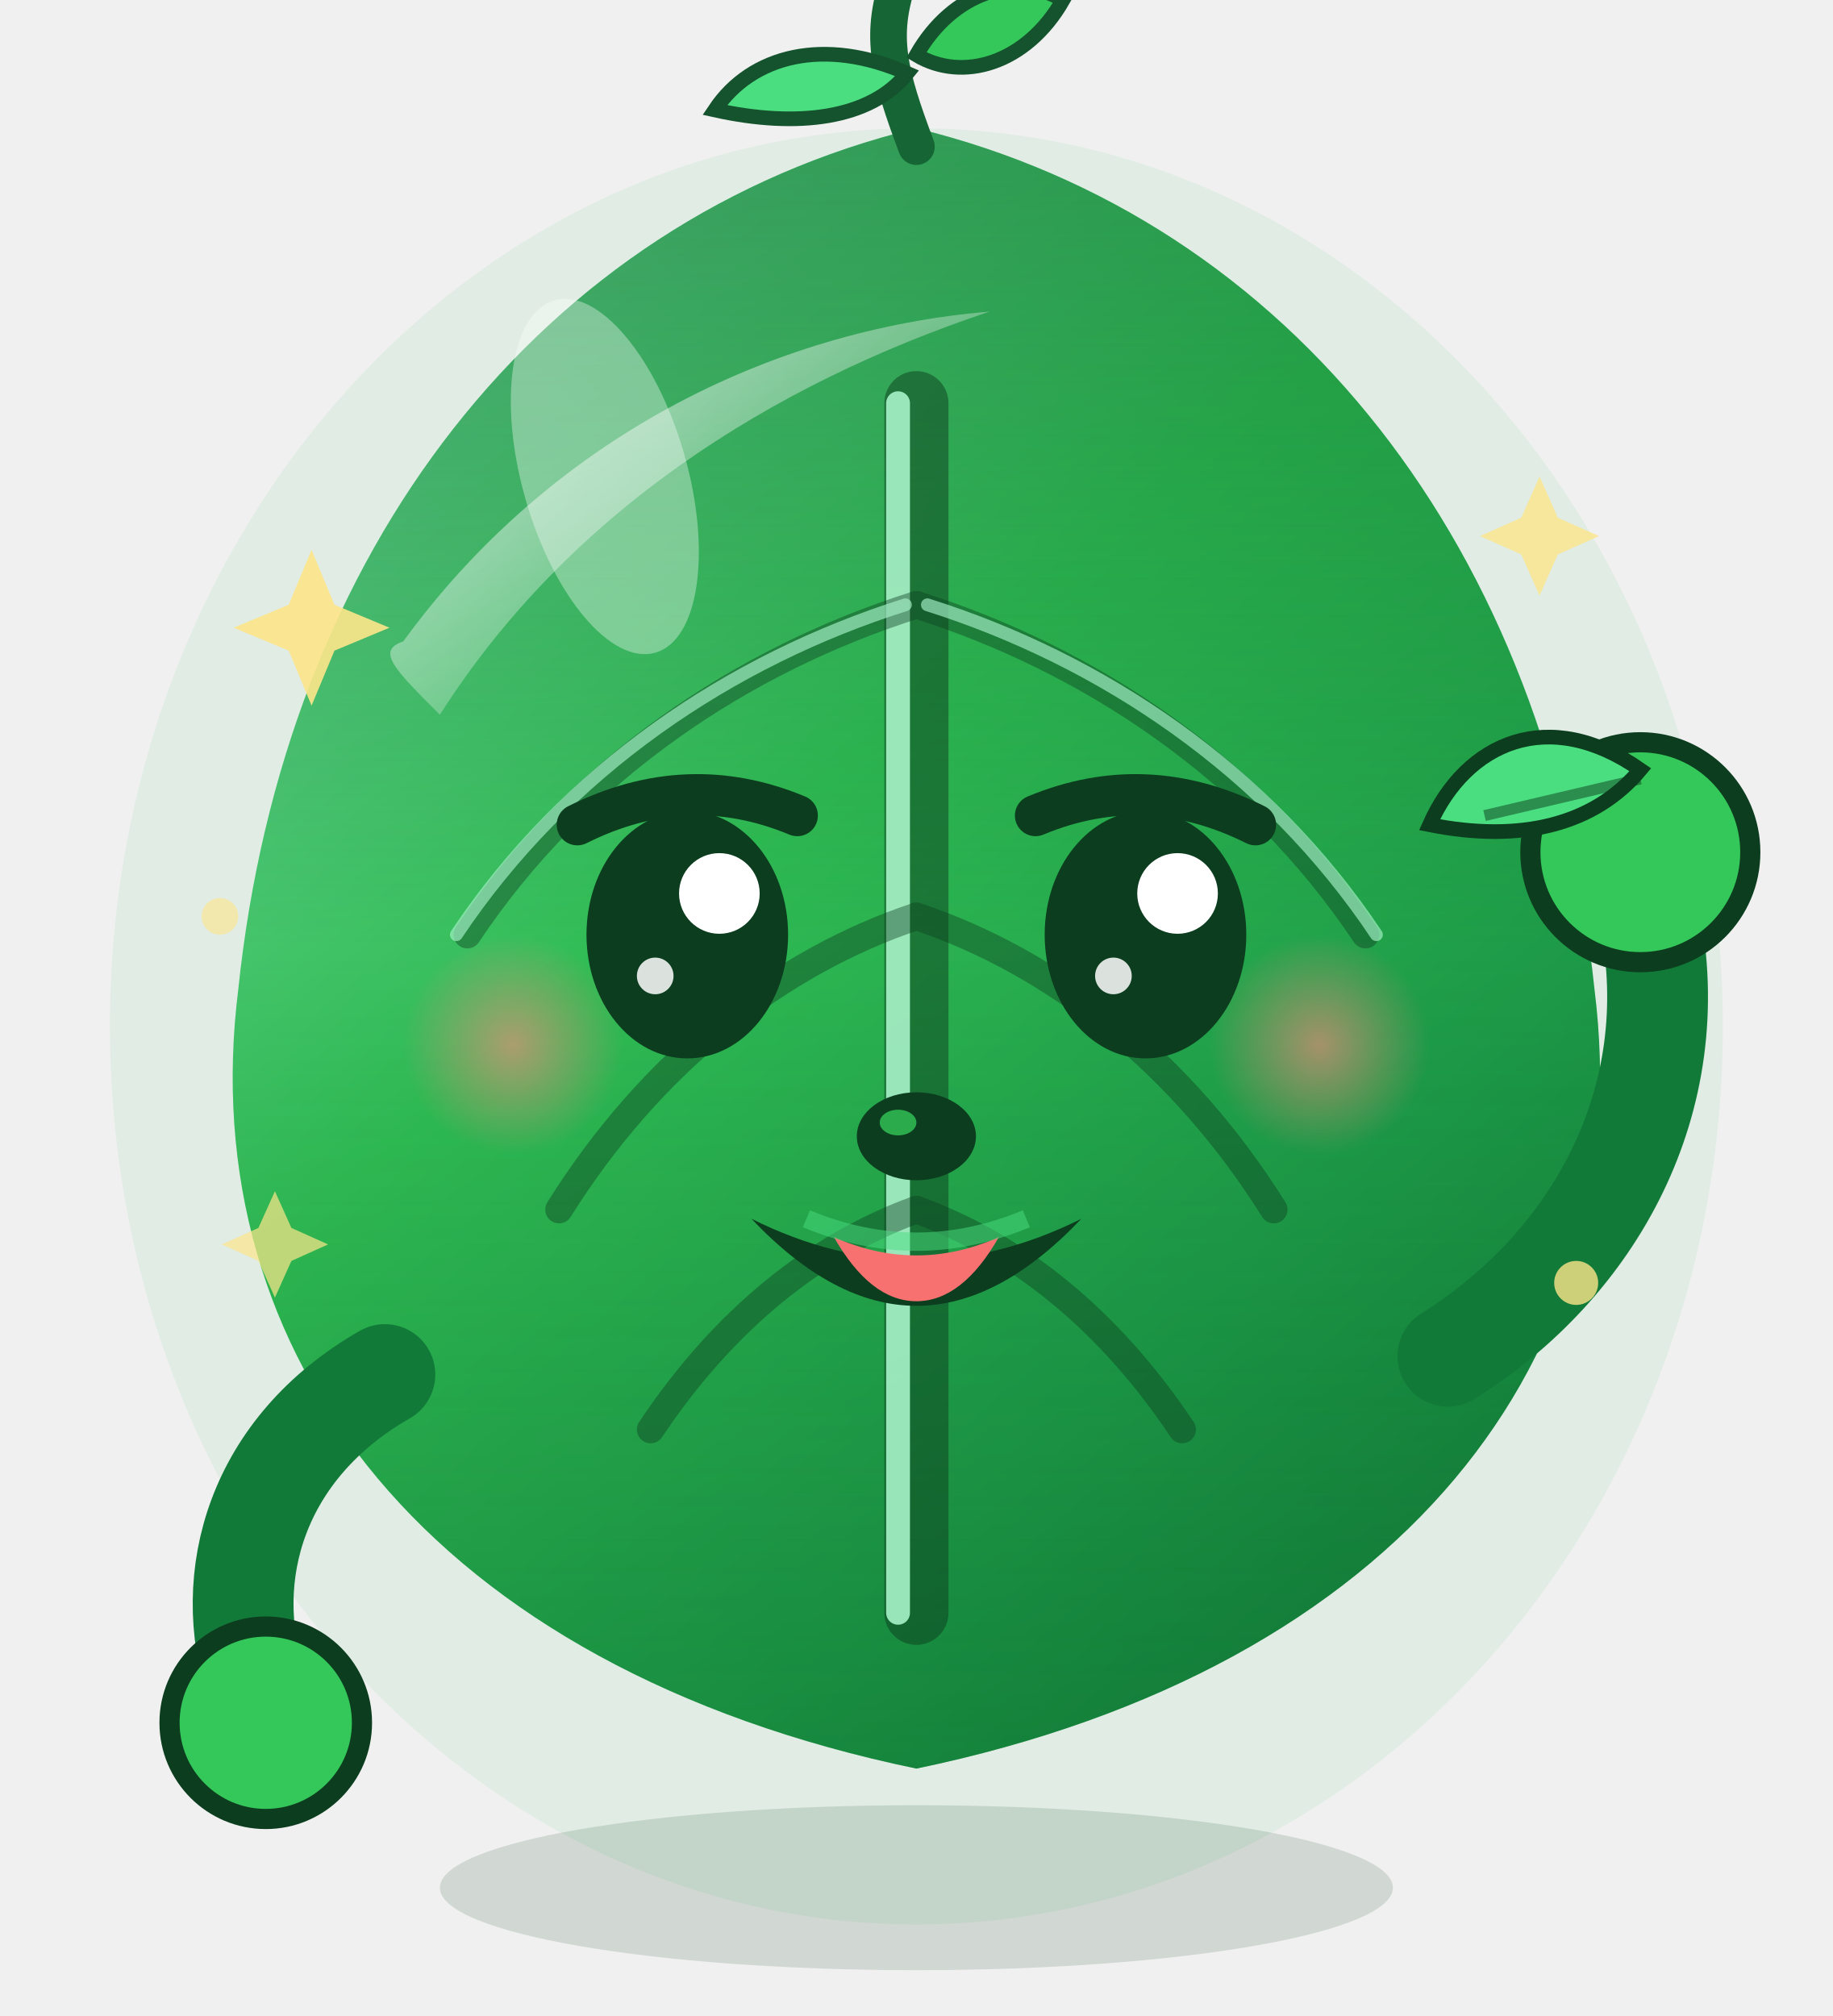
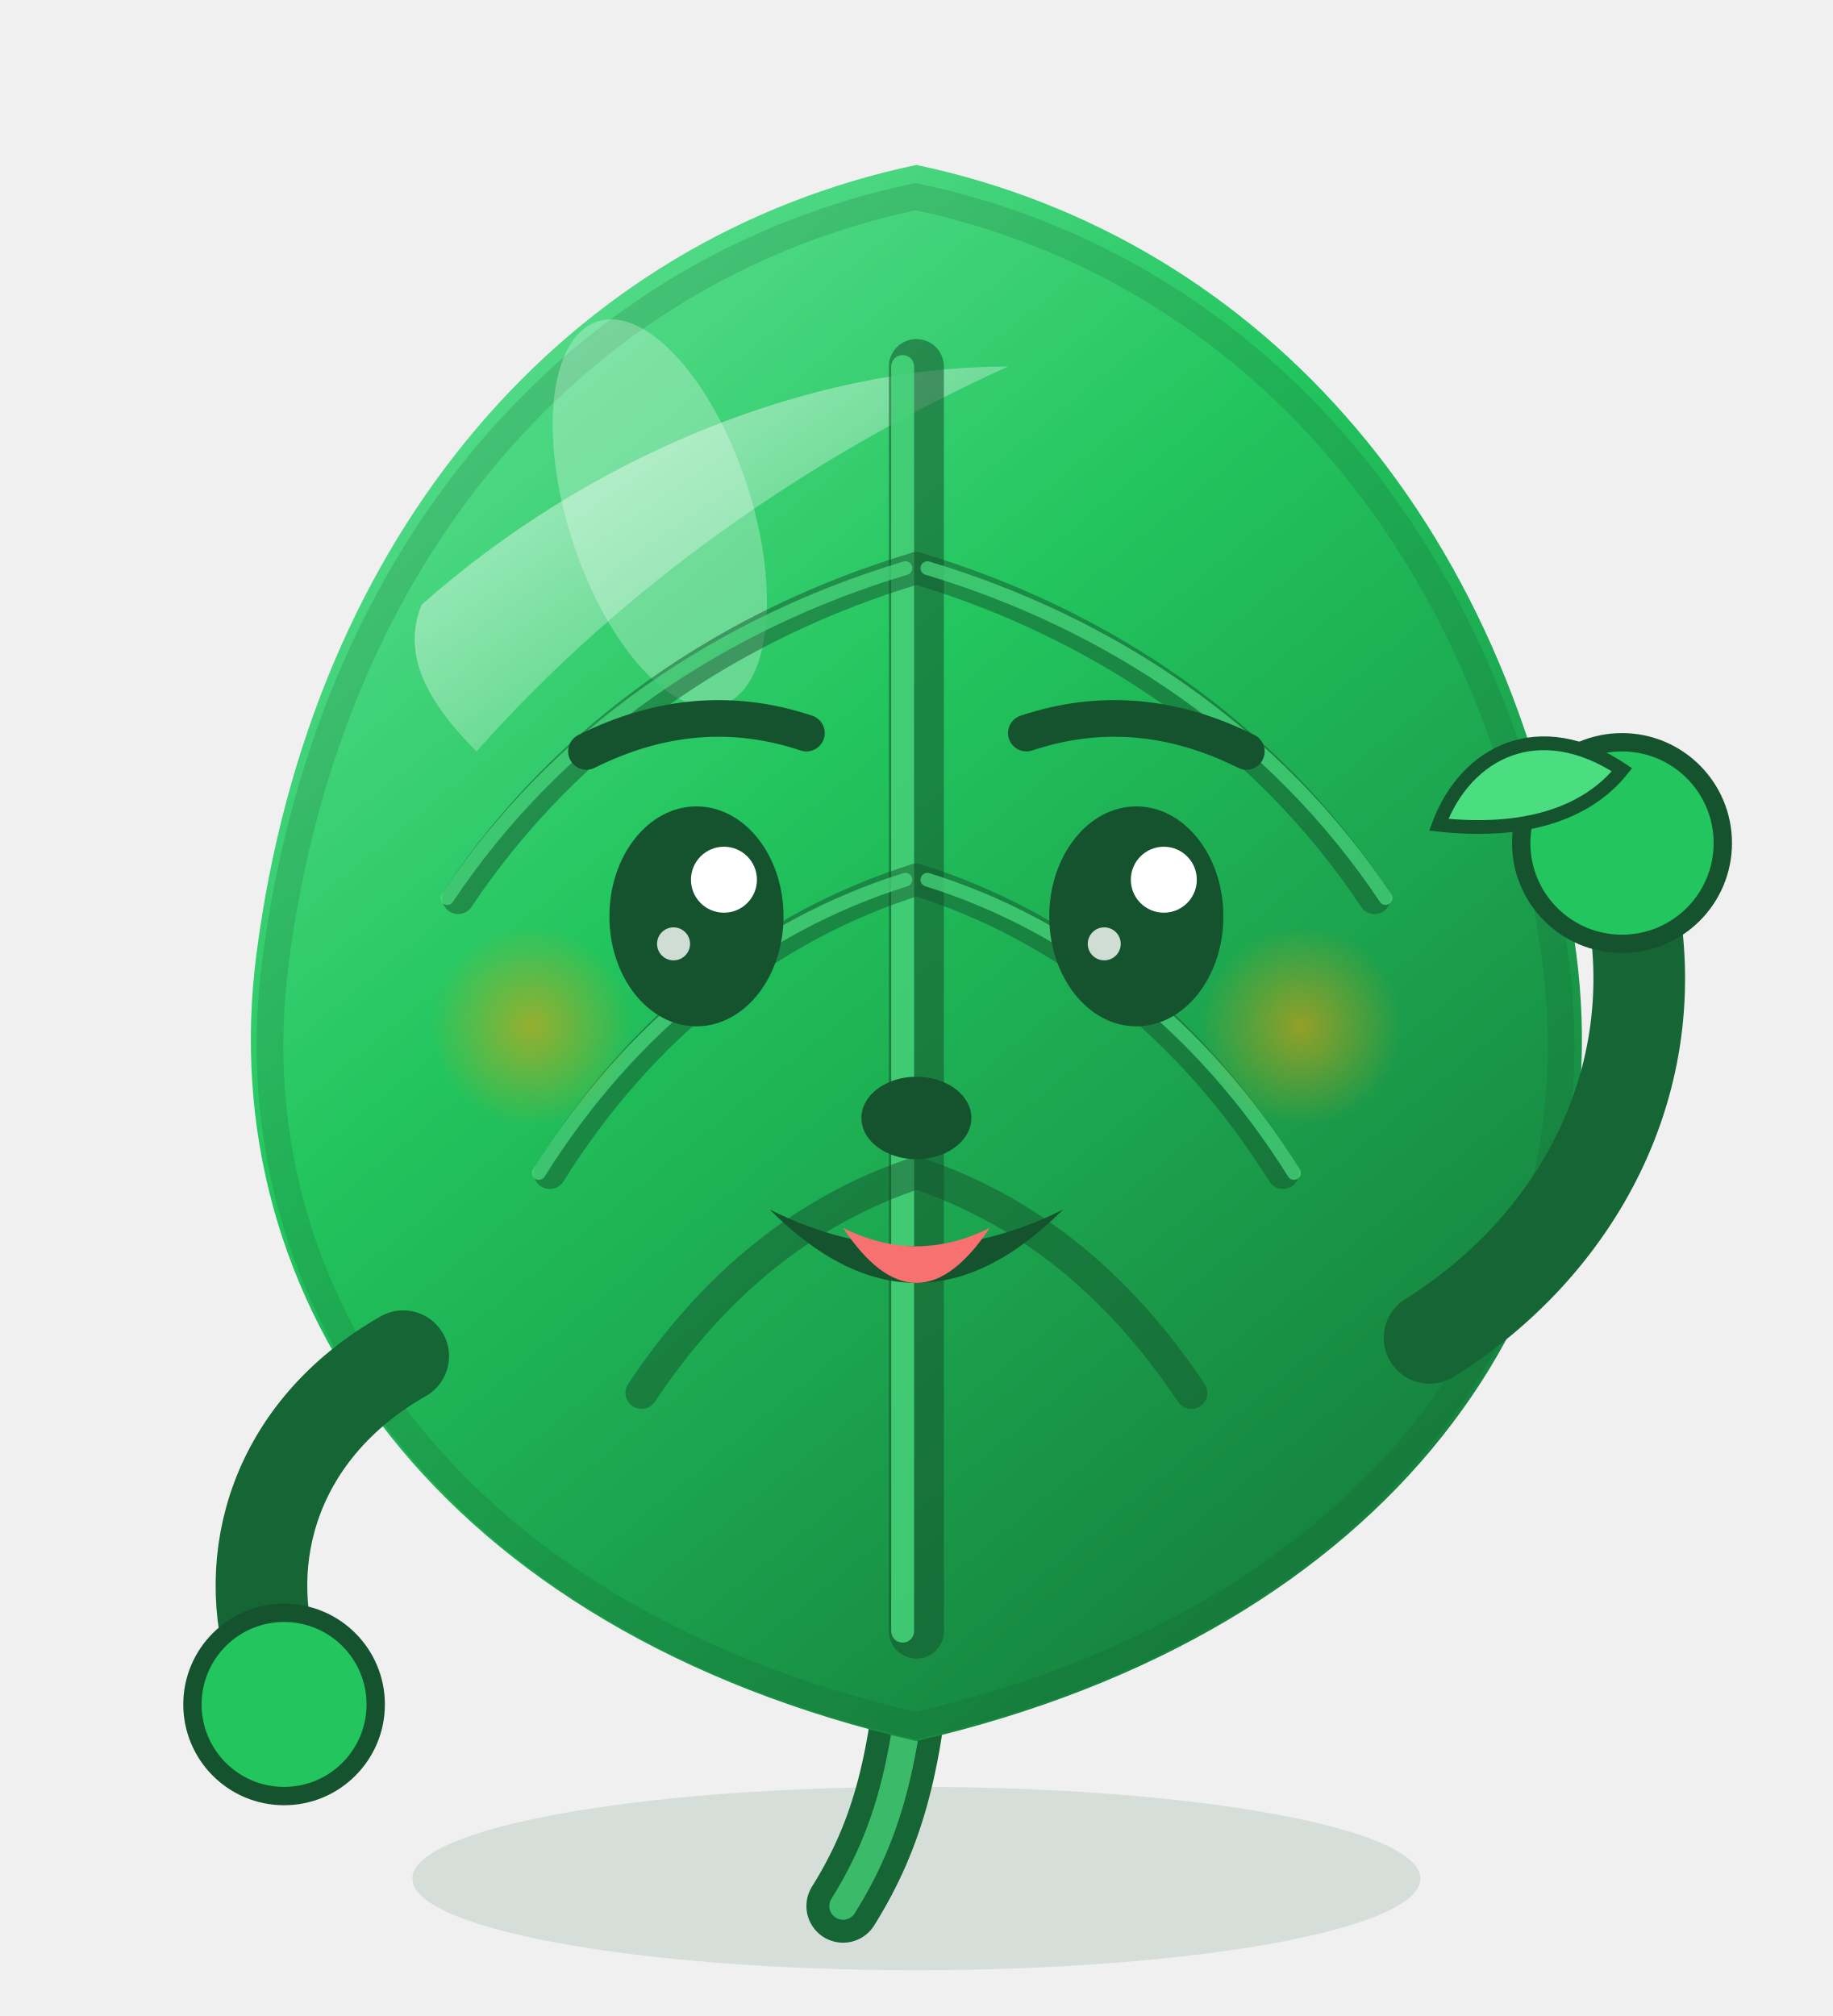
<svg xmlns="http://www.w3.org/2000/svg" viewBox="0 0 200 220" role="img" aria-label="Eco, la mascota hoja de EcoMarket">
  <defs>
-     <linearGradient id="leafMain" x1="0.15" y1="0" x2="0.85" y2="1">
-       <stop offset="0" stop-color="#7BE3A8" />
-       <stop offset="0.4" stop-color="#34C759" />
-       <stop offset="0.75" stop-color="#1E9E4A" />
-       <stop offset="1" stop-color="#127A38" />
-     </linearGradient>
-     <linearGradient id="leafEdge" x1="0" y1="0" x2="0" y2="1">
-       <stop offset="0" stop-color="#0E6B2E" stop-opacity="0.55" />
-       <stop offset="0.5" stop-color="#0E6B2E" stop-opacity="0.12" />
-       <stop offset="1" stop-color="#0E6B2E" stop-opacity="0.35" />
+     <linearGradient id="leafMain" x1="0" y1="0" x2="0.7" y2="1">
+       <stop offset="0" stop-color="#6EE7A0" />
+       <stop offset="0.45" stop-color="#22C55E" />
+       <stop offset="1" stop-color="#15803D" />
    </linearGradient>
    <linearGradient id="leafShine" x1="0" y1="0" x2="1" y2="1">
-       <stop offset="0" stop-color="#FFFFFF" stop-opacity="0.9" />
-       <stop offset="0.6" stop-color="#FFFFFF" stop-opacity="0.25" />
+       <stop offset="0" stop-color="#FFFFFF" stop-opacity="0.85" />
      <stop offset="1" stop-color="#FFFFFF" stop-opacity="0" />
    </linearGradient>
    <radialGradient id="blush" cx="0.5" cy="0.5" r="0.5">
-       <stop offset="0" stop-color="#FF8A80" stop-opacity="0.6" />
-       <stop offset="1" stop-color="#FF8A80" stop-opacity="0" />
-     </radialGradient>
-     <radialGradient id="eyeGloss" cx="0.35" cy="0.3" r="0.9">
-       <stop offset="0" stop-color="#FFFFFF" />
-       <stop offset="1" stop-color="#FFFFFF" stop-opacity="0" />
+       <stop offset="0" stop-color="#F59E0B" stop-opacity="0.55" />
+       <stop offset="1" stop-color="#F59E0B" stop-opacity="0" />
    </radialGradient>
  </defs>
-   <ellipse cx="100" cy="112" rx="88" ry="98" fill="#22C55E" opacity="0.08" />
-   <ellipse cx="100" cy="206" rx="52" ry="9" fill="#0B3D1E" opacity="0.14" />
-   <path d="M100 14            C 141 24 169 60 174 108            C 179 148 153 182 100 193            C 47 182 21 148 26 108            C 31 60 59 24 100 14 Z" fill="url(#leafMain)" />
-   <path d="M100 14 C 141 24 169 60 174 108 C 179 148 153 182 100 193 C 47 182 21 148 26 108 C 31 60 59 24 100 14 Z" fill="url(#leafEdge)" />
-   <path d="M44 70 C 60 48 84 36 108 34 C 84 42 62 56 48 78 C 43 73 41 71 44 70 Z" fill="url(#leafShine)" opacity="0.85" />
-   <ellipse cx="66" cy="52" rx="9" ry="20" fill="#FFFFFF" opacity="0.35" transform="rotate(-16 66 52)" />
-   <path d="M100 44 L 100 176" stroke="#0B3D1E" stroke-width="7" stroke-linecap="round" opacity="0.5" />
-   <path d="M100 44 L 100 176" stroke="#A7F3C9" stroke-width="2.6" stroke-linecap="round" opacity="0.9" transform="translate(-2,0)" />
-   <g stroke="#0B3D1E" stroke-width="3" fill="none" stroke-linecap="round" opacity="0.42">
-     <path d="M100 66 C 81 72 63 84 51 102" />
-     <path d="M100 66 C 119 72 137 84 149 102" />
-     <path d="M100 100 C 85 105 71 116 61 132" />
-     <path d="M100 100 C 115 105 129 116 139 132" />
-     <path d="M100 132 C 89 136 79 144 71 156" />
-     <path d="M100 132 C 111 136 121 144 129 156" />
+   <ellipse cx="100" cy="205" rx="55" ry="10" fill="#14532D" opacity="0.12" />
+   <path d="M100 178 C 99 192 97 200 92 208" stroke="#166534" stroke-width="8" fill="none" stroke-linecap="round" />
+   <path d="M100 178 C 99 192 97 200 92 208" stroke="#4ADE80" stroke-width="3" fill="none" stroke-linecap="round" opacity="0.7" />
+   <path d="M100 18            C 138 26 166 58 172 104            C 177 142 152 178 100 190            C 48 178 23 142 28 104            C 34 58 62 26 100 18 Z" fill="url(#leafMain)" />
+   <path d="M100 18 C 138 26 166 58 172 104 C 177 142 152 178 100 190 C 48 178 23 142 28 104 C 34 58 62 26 100 18 Z" fill="none" stroke="#14532D" stroke-width="3" opacity="0.18" transform="translate(0,4) scale(0.97) translate(3,0)" />
+   <path d="M46 66 C 64 50 88 40 110 40 C 88 50 68 64 52 82 C 46 76 44 71 46 66 Z" fill="url(#leafShine)" opacity="0.7" />
+   <ellipse cx="72" cy="56" rx="10" ry="22" fill="#FFFFFF" opacity="0.28" transform="rotate(-18 72 56)" />
+   <path d="M100 40 L 100 178" stroke="#14532D" stroke-width="6" stroke-linecap="round" opacity="0.55" />
+   <path d="M100 40 L 100 178" stroke="#4ADE80" stroke-width="2.5" stroke-linecap="round" opacity="0.8" transform="translate(-1.5,0)" />
+   <g stroke="#14532D" stroke-width="3.5" fill="none" stroke-linecap="round" opacity="0.5">
+     <path d="M100 62 C 80 68 62 80 50 98" />
+     <path d="M100 62 C 120 68 138 80 150 98" />
+     <path d="M100 96 C 84 101 70 112 60 128" />
+     <path d="M100 96 C 116 101 130 112 140 128" />
+     <path d="M100 128 C 88 132 78 140 70 152" />
+     <path d="M100 128 C 112 132 122 140 130 152" />
  </g>
-   <g stroke="#A7F3C9" stroke-width="1.4" fill="none" stroke-linecap="round" opacity="0.65">
-     <path d="M100 66 C 81 72 63 84 51 102" transform="translate(-1.2,0)" />
-     <path d="M100 66 C 119 72 137 84 149 102" transform="translate(1.2,0)" />
+   <g stroke="#4ADE80" stroke-width="1.5" fill="none" stroke-linecap="round" opacity="0.7">
+     <path d="M100 62 C 80 68 62 80 50 98" transform="translate(-1.2,0)" />
+     <path d="M100 62 C 120 68 138 80 150 98" transform="translate(1.2,0)" />
+     <path d="M100 96 C 84 101 70 112 60 128" transform="translate(-1.2,0)" />
+     <path d="M100 96 C 116 101 130 112 140 128" transform="translate(1.2,0)" />
  </g>
-   <path d="M100 16 C 97 8 96 4 98 -2" stroke="#166534" stroke-width="4" fill="none" stroke-linecap="round" />
-   <path d="M99 8 C 90 4 82 6 78 12 C 87 14 95 13 99 8 Z" fill="#4ADE80" stroke="#14532D" stroke-width="1.6" />
-   <path d="M100 6 C 104 -1 111 -3 116 0 C 112 7 105 9 100 6 Z" fill="#34C759" stroke="#14532D" stroke-width="1.6" />
-   <circle cx="56" cy="114" r="12" fill="url(#blush)" />
-   <circle cx="144" cy="114" r="12" fill="url(#blush)" />
-   <g>
-     <ellipse cx="75" cy="102" rx="11" ry="13.5" fill="#0B3D1E" />
-     <ellipse cx="125" cy="102" rx="11" ry="13.5" fill="#0B3D1E" />
-     <circle cx="78.5" cy="97.5" r="4.4" fill="#FFFFFF" />
-     <circle cx="128.5" cy="97.5" r="4.4" fill="#FFFFFF" />
-     <circle cx="71.5" cy="106.5" r="2" fill="#FFFFFF" opacity=".85" />
-     <circle cx="121.5" cy="106.5" r="2" fill="#FFFFFF" opacity=".85" />
-     <path d="M63 90 Q 75 84 87 89 M113 89 Q 125 84 137 90" stroke="#0B3D1E" stroke-width="4.5" fill="none" stroke-linecap="round" />
-   </g>
-   <ellipse cx="100" cy="124" rx="6.5" ry="4.8" fill="#0B3D1E" />
-   <ellipse cx="98" cy="122.5" rx="2" ry="1.4" fill="#34C759" opacity=".8" />
-   <path d="M82 133 Q 100 152 118 133 Q 100 142 82 133 Z" fill="#0B3D1E" />
-   <path d="M91 135 Q 100 139 109 135 Q 105 142 100 142 Q 95 142 91 135 Z" fill="#F87171" />
-   <path d="M88 133 Q 100 138 112 133" stroke="#4ADE80" stroke-width="2" fill="none" opacity=".5" />
-   <path d="M42 150 C 28 158 24 172 28 184" stroke="#127A38" stroke-width="11" fill="none" stroke-linecap="round" />
-   <circle cx="29" cy="188" r="10.5" fill="#34C759" stroke="#0B3D1E" stroke-width="2.2" />
-   <path d="M158 148 C 174 138 184 120 180 100" stroke="#127A38" stroke-width="11" fill="none" stroke-linecap="round" />
-   <circle cx="179" cy="93" r="12" fill="#34C759" stroke="#0B3D1E" stroke-width="2.2" />
-   <path d="M179 84 C 169 77 160 81 156 90 C 166 92 174 90 179 84 Z" fill="#4ADE80" stroke="#0B3D1E" stroke-width="1.6" />
-   <path d="M179 85 L 162 89" stroke="#0B3D1E" stroke-width="1.2" opacity=".5" />
-   <g fill="#FDE68A">
-     <path d="M34 60 l2.5 6 6 2.5 -6 2.5 -2.5 6 -2.5 -6 -6 -2.5 6 -2.5 Z" opacity=".9" />
-     <path d="M168 52 l2 4.5 4.5 2 -4.5 2 -2 4.5 -2 -4.5 -4.5 -2 4.5 -2 Z" opacity=".8" />
-     <path d="M30 130 l1.8 4 4 1.8 -4 1.8 -1.8 4 -1.8 -4 -4 -1.8 4 -1.8 Z" opacity=".7" />
-     <circle cx="172" cy="140" r="2.4" opacity=".8" />
-     <circle cx="24" cy="100" r="2" opacity=".6" />
-   </g>
+   <circle cx="58" cy="112" r="11" fill="url(#blush)" />
+   <circle cx="142" cy="112" r="11" fill="url(#blush)" />
+   <ellipse cx="76" cy="100" rx="9.5" ry="12" fill="#14532D" />
+   <ellipse cx="124" cy="100" rx="9.5" ry="12" fill="#14532D" />
+   <circle cx="79" cy="96" r="3.6" fill="#FFFFFF" />
+   <circle cx="127" cy="96" r="3.6" fill="#FFFFFF" />
+   <circle cx="73.5" cy="103" r="1.8" fill="#FFFFFF" opacity=".8" />
+   <circle cx="120.5" cy="103" r="1.8" fill="#FFFFFF" opacity=".8" />
+   <path d="M64 82 Q 76 76 88 80 M112 80 Q 124 76 136 82" stroke="#14532D" stroke-width="4" fill="none" stroke-linecap="round" />
+   <ellipse cx="100" cy="122" rx="6" ry="4.5" fill="#14532D" />
+   <path d="M84 132 Q 100 148 116 132 Q 100 140 84 132 Z" fill="#14532D" />
+   <path d="M92 134 Q 100 138 108 134 Q 104 140 100 140 Q 96 140 92 134 Z" fill="#F87171" />
+   <path d="M44 148 C 30 156 26 170 30 182" stroke="#166534" stroke-width="10" fill="none" stroke-linecap="round" />
+   <circle cx="31" cy="186" r="10" fill="#22C55E" stroke="#14532D" stroke-width="2" />
+   <path d="M156 146 C 172 136 182 118 178 98" stroke="#166534" stroke-width="10" fill="none" stroke-linecap="round" />
+   <circle cx="177" cy="92" r="11" fill="#22C55E" stroke="#14532D" stroke-width="2" />
+   <path d="M177 84 C 168 78 160 82 157 90 C 166 91 173 89 177 84 Z" fill="#4ADE80" stroke="#14532D" stroke-width="1.5" />
</svg>
